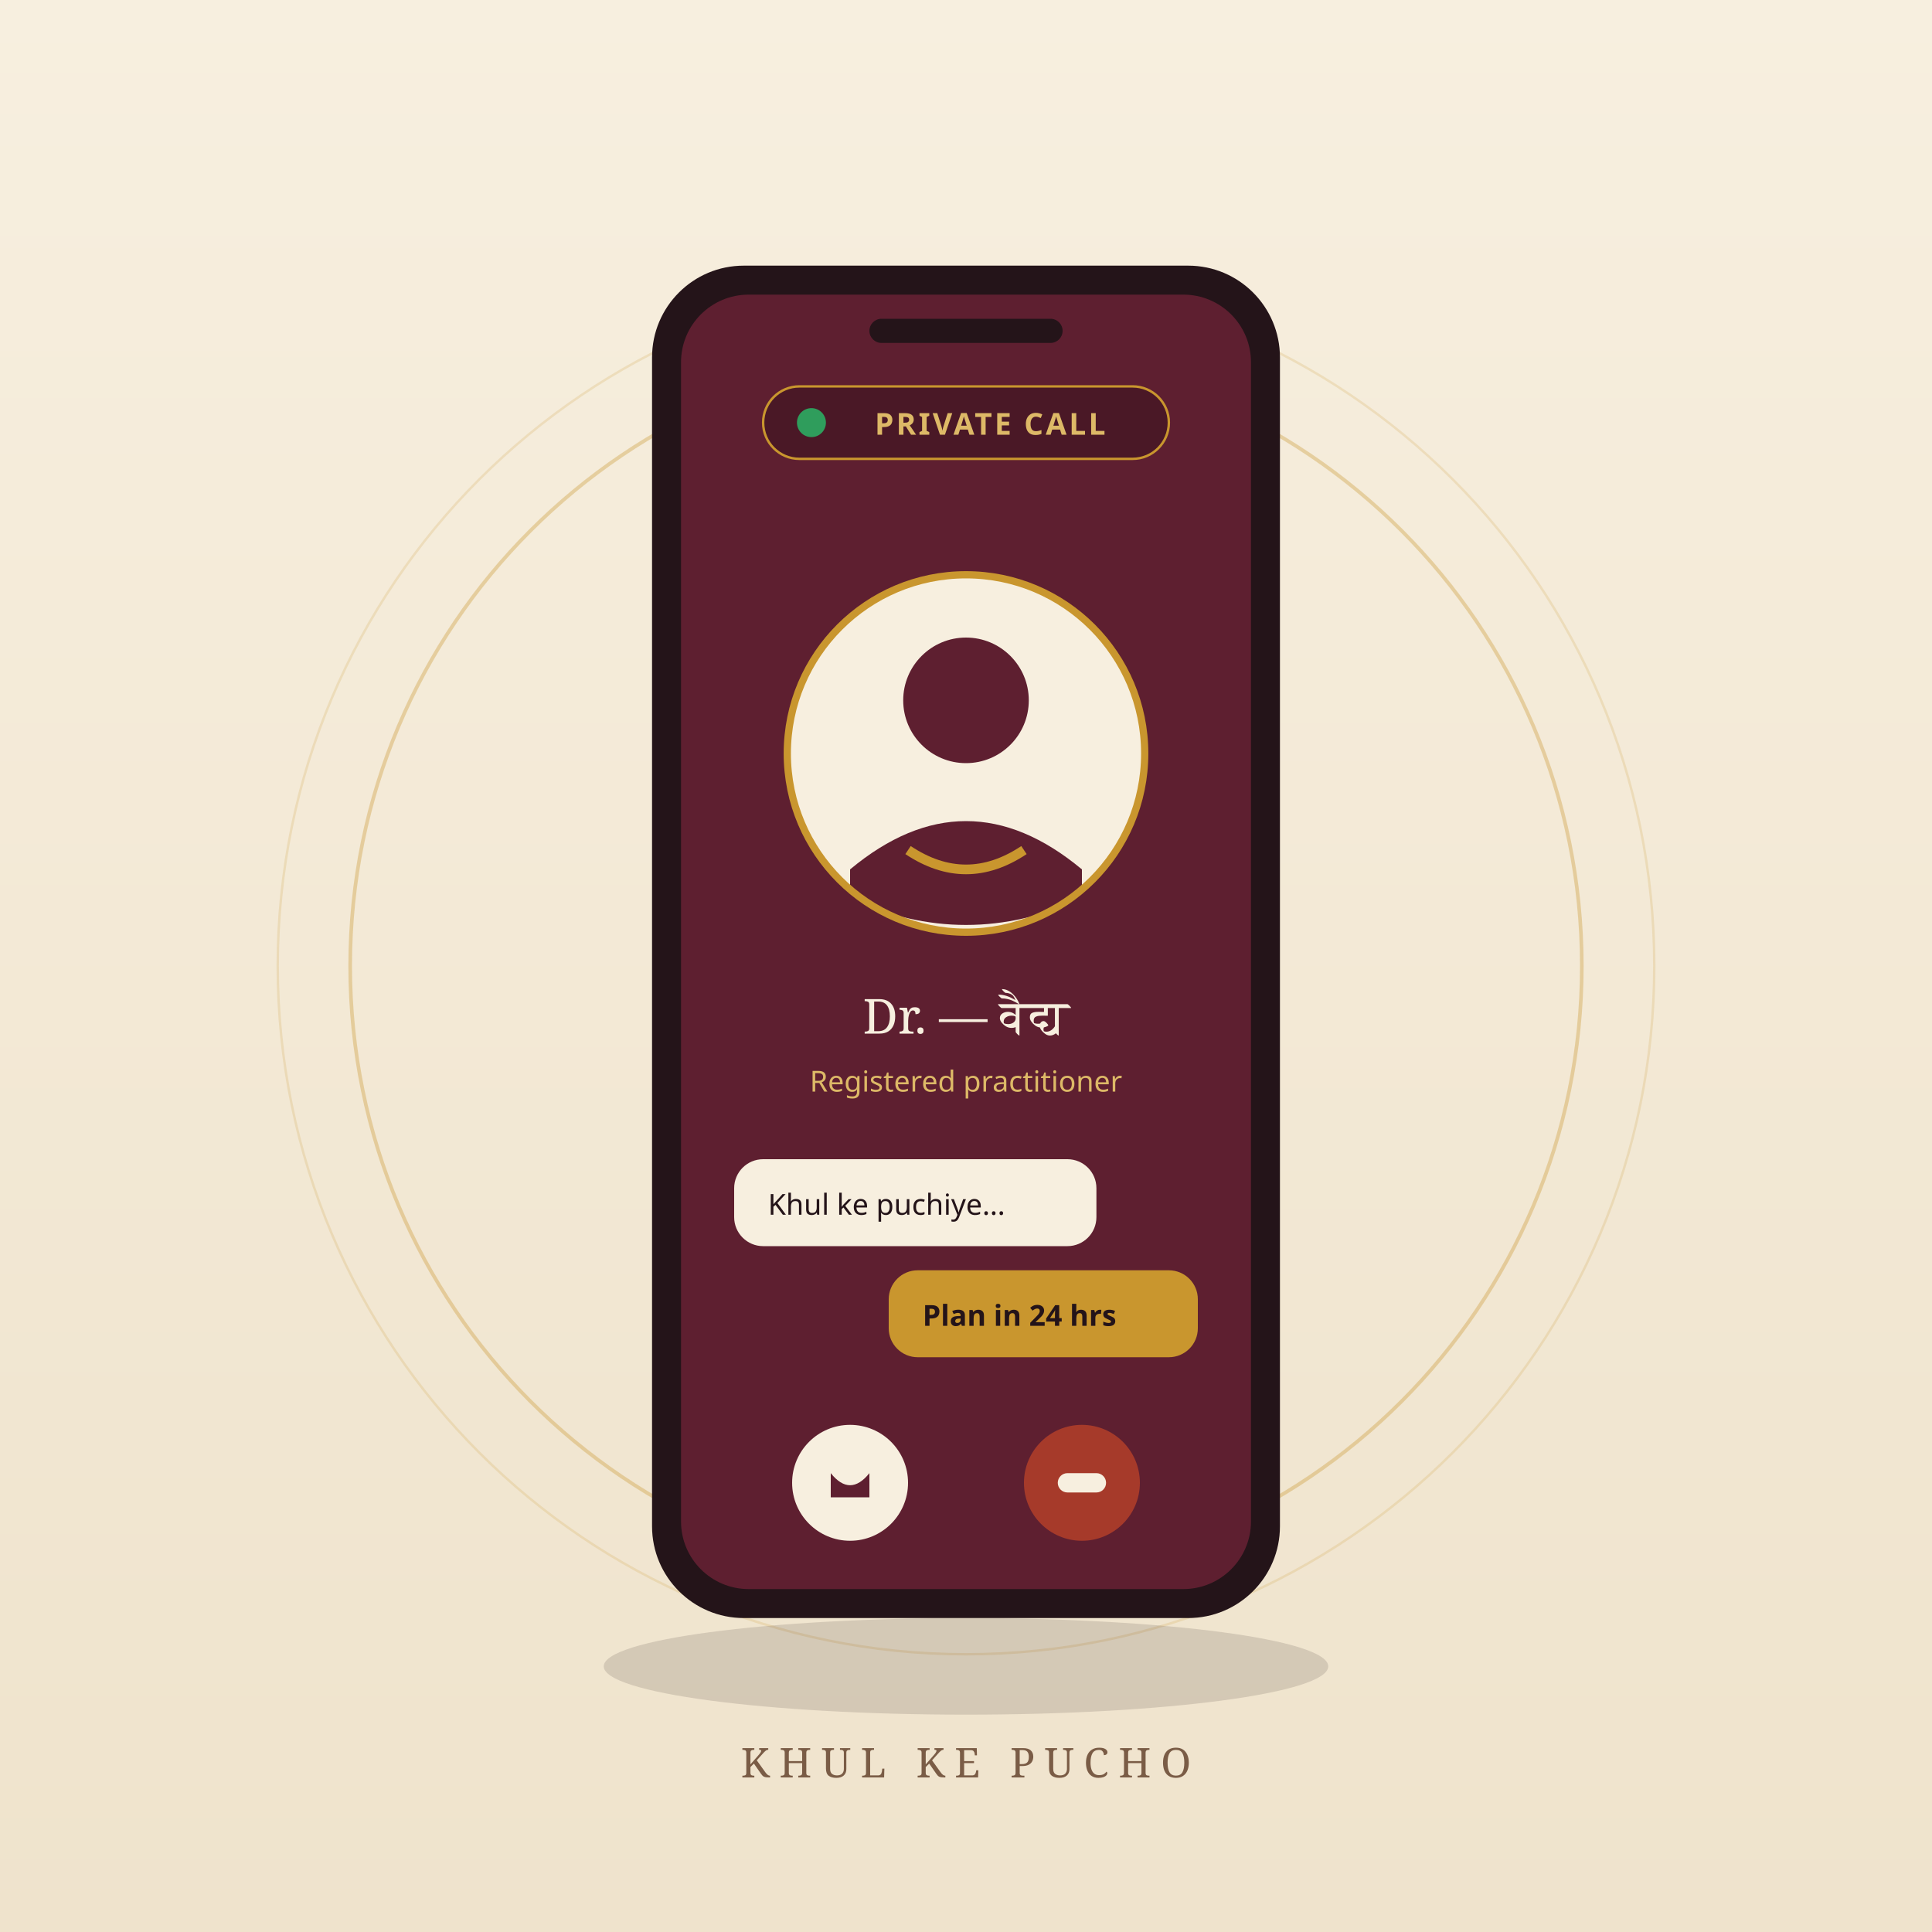
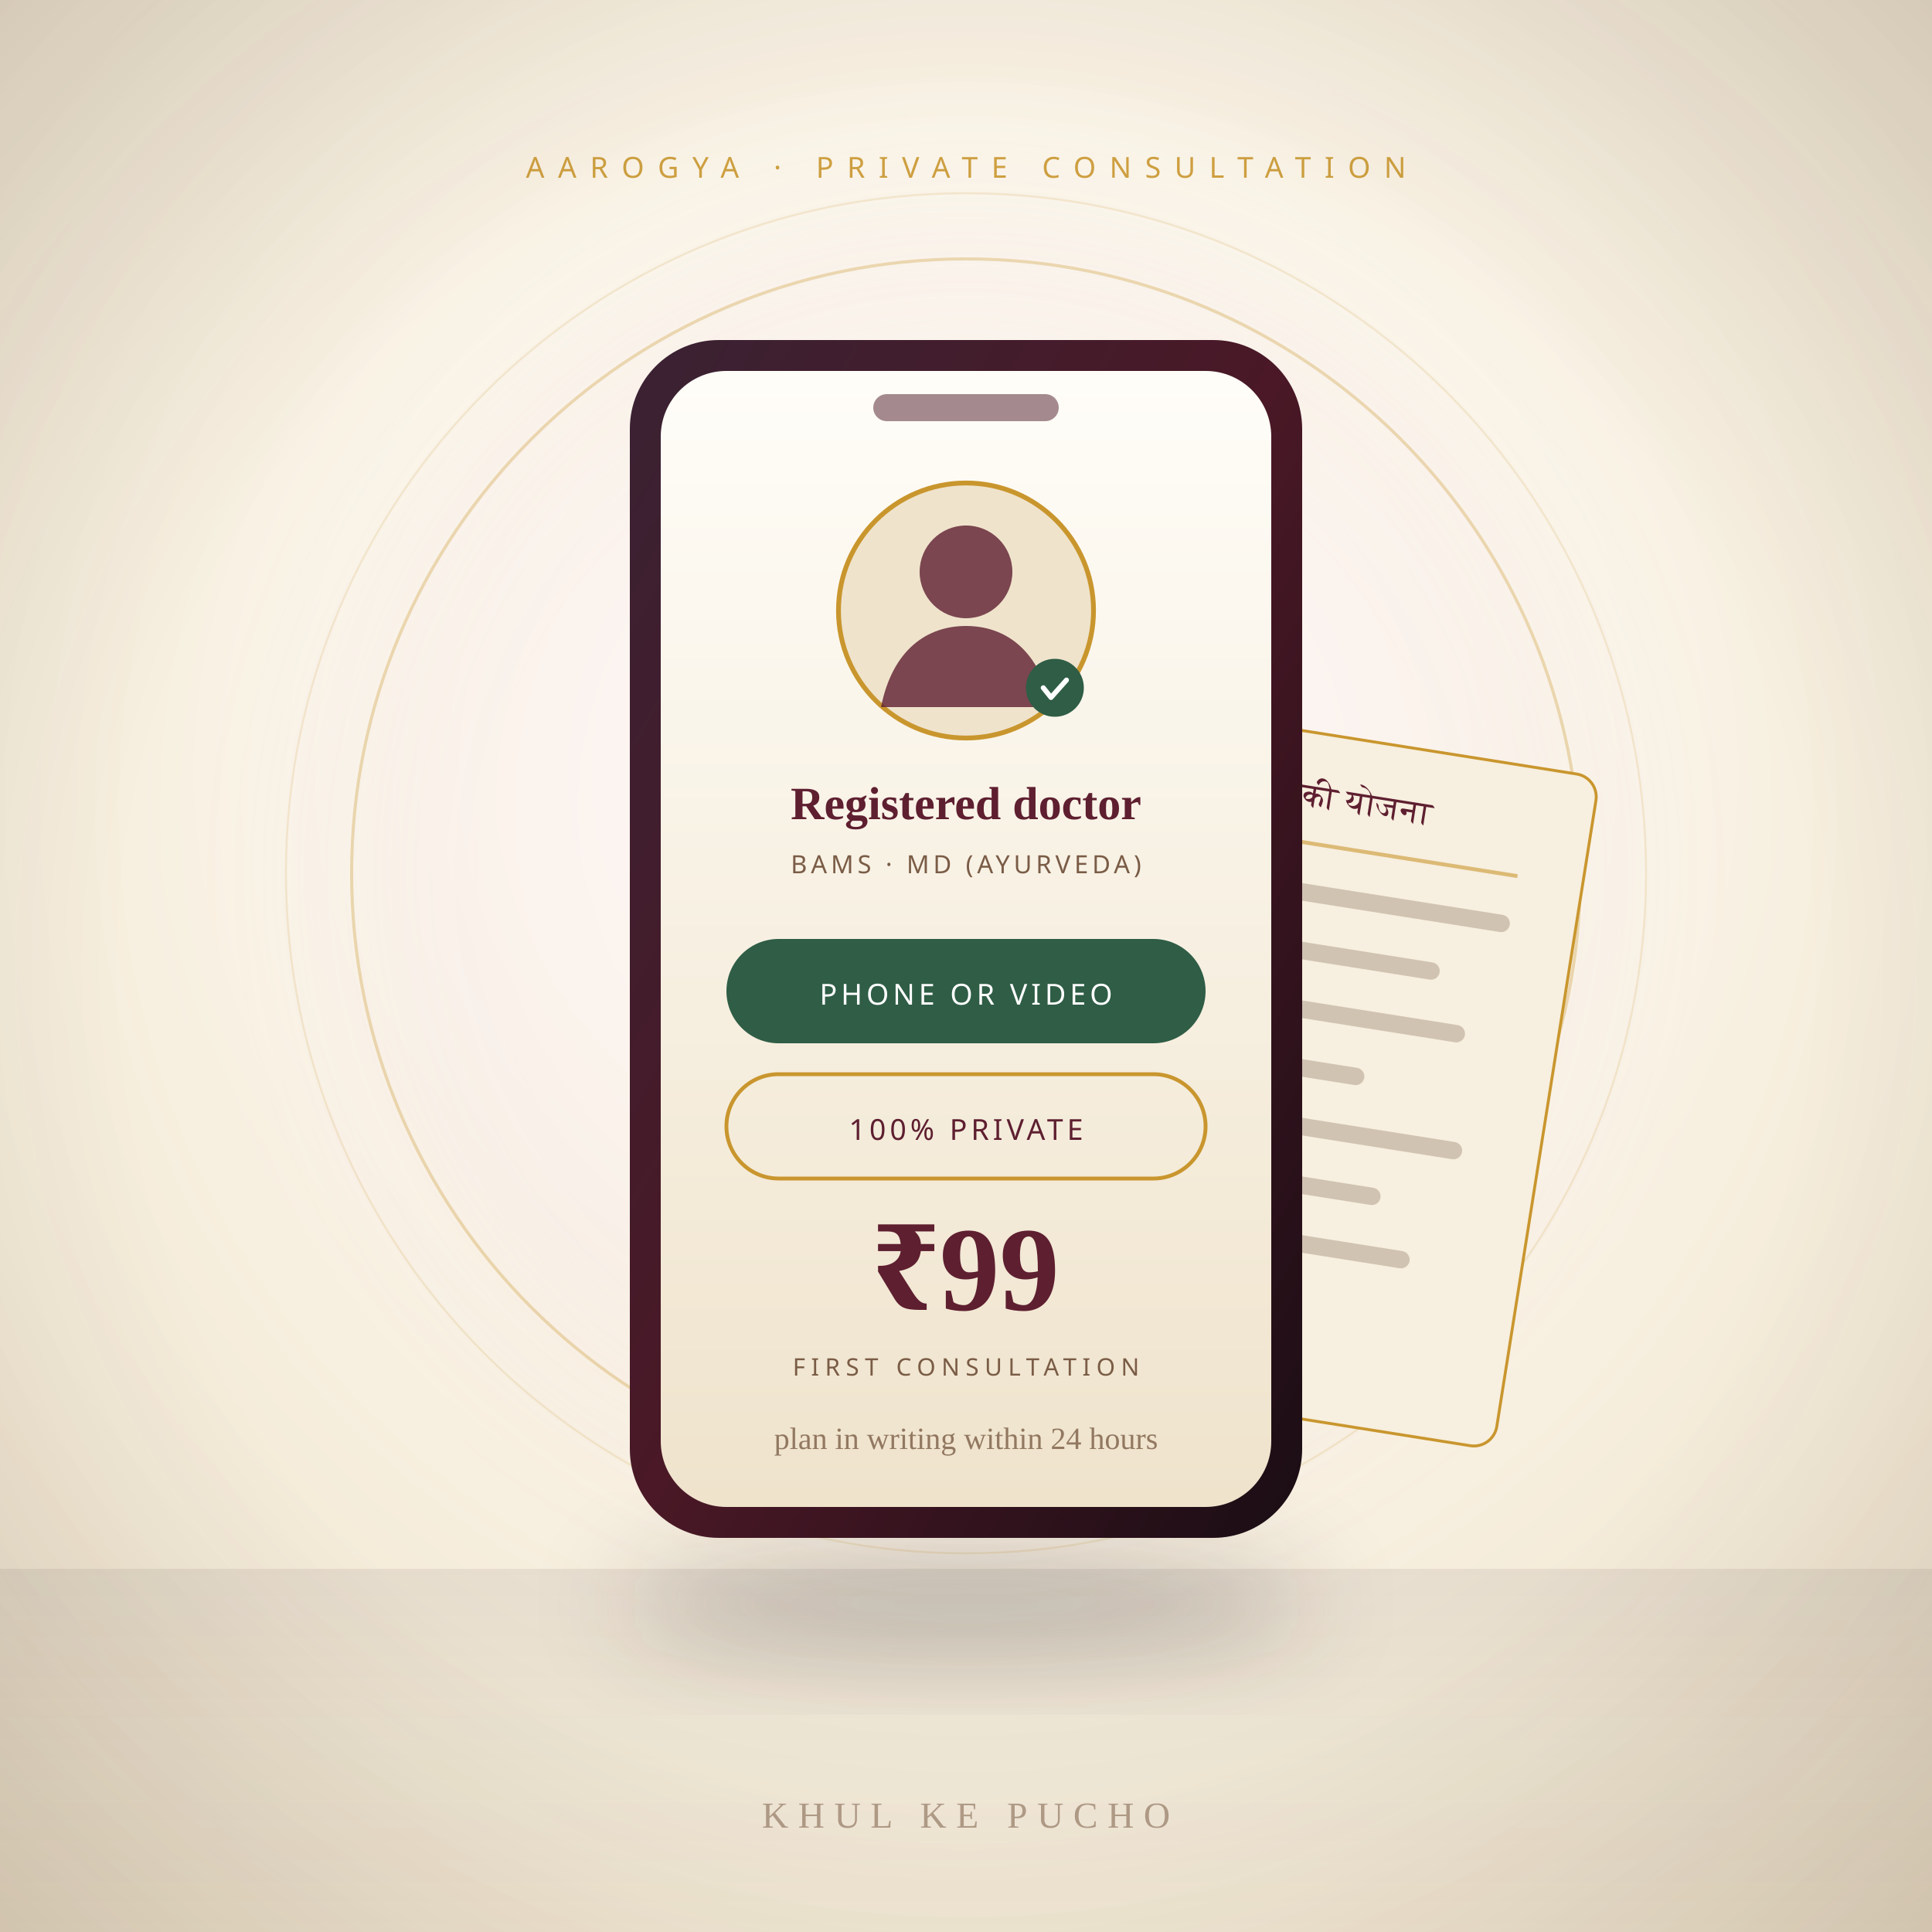
- <svg xmlns="http://www.w3.org/2000/svg" viewBox="0 0 800 800">
+ <svg xmlns="http://www.w3.org/2000/svg" viewBox="0 0 1000 1000" role="img">
  <defs>
-     <linearGradient id="bg" x1="0" y1="0" x2="0" y2="1">
-       <stop offset="0" stop-color="#F7EFDF" />
+     <radialGradient id="studio" cx=".5" cy=".42" r=".78">
+       <stop offset="0" stop-color="#FFFDF8" />
+       <stop offset=".55" stop-color="#F7EFDF" />
+       <stop offset="1" stop-color="#E9DCC2" />
+     </radialGradient>
+     <radialGradient id="spot" cx=".5" cy=".45" r=".5">
+       <stop offset="0" stop-color="#FFFFFF" stop-opacity=".85" />
+       <stop offset="1" stop-color="#FFFFFF" stop-opacity="0" />
+     </radialGradient>
+     <radialGradient id="vig" cx=".5" cy=".5" r=".72">
+       <stop offset=".6" stop-color="#241419" stop-opacity="0" />
+       <stop offset="1" stop-color="#241419" stop-opacity=".13" />
+     </radialGradient>
+     <linearGradient id="floor" x1="0" y1="0" x2="0" y2="1">
+       <stop offset="0" stop-color="#241419" stop-opacity=".07" />
+       <stop offset="1" stop-color="#241419" stop-opacity="0" />
+     </linearGradient>
+     <filter id="soft" x="-60%" y="-60%" width="220%" height="220%">
+       <feGaussianBlur stdDeviation="26" />
+     </filter>
+     <filter id="soft2" x="-60%" y="-60%" width="220%" height="220%">
+       <feGaussianBlur stdDeviation="11" />
+     </filter>
+     <filter id="soft3" x="-60%" y="-60%" width="220%" height="220%">
+       <feGaussianBlur stdDeviation="4" />
+     </filter>
+     <filter id="glowf" x="-90%" y="-90%" width="280%" height="280%">
+       <feGaussianBlur stdDeviation="34" />
+     </filter>
+     <linearGradient id="specV" x1="0" y1="0" x2="1" y2="0">
+       <stop offset="0" stop-color="#FFFFFF" stop-opacity="0" />
+       <stop offset=".5" stop-color="#FFFFFF" stop-opacity=".55" />
+       <stop offset="1" stop-color="#FFFFFF" stop-opacity="0" />
+     </linearGradient>
+     <linearGradient id="phone" x1="0" y1="0" x2="1" y2="1">
+       <stop offset="0" stop-color="#3A2233" />
+       <stop offset=".5" stop-color="#4A1826" />
+       <stop offset="1" stop-color="#1A0D14" />
+     </linearGradient>
+     <linearGradient id="screen" x1="0" y1="0" x2="0" y2="1">
+       <stop offset="0" stop-color="#FFFDF8" />
      <stop offset="1" stop-color="#EFE3CC" />
    </linearGradient>
  </defs>
-   <rect width="800" height="800" fill="url(#bg)" />
-   <circle cx="400" cy="400" r="255" fill="none" stroke="#C9962E" stroke-width="1.5" opacity=".35" />
-   <circle cx="400" cy="400" r="285" fill="none" stroke="#C9962E" stroke-width="1" opacity=".18" />
-   <ellipse cx="400" cy="690" rx="150" ry="20" fill="#241419" opacity=".14" />
-   <rect x="270" y="110" width="260" height="560" rx="38" fill="#241419" />
-   <rect x="282" y="122" width="236" height="536" rx="28" fill="#5E1F30" />
-   <rect x="360" y="132" width="80" height="10" rx="5" fill="#241419" />
-   <rect x="316" y="160" width="168" height="30" rx="15" fill="#4A1826" stroke="#C9962E" />
-   <circle cx="336" cy="175" r="6" fill="#2F9D5C" />
-   <text x="410" y="180" text-anchor="middle" font-family="Verdana,sans-serif" font-size="12.5" font-weight="bold" letter-spacing="1" fill="#DDB967">PRIVATE CALL</text>
-   <circle cx="400" cy="312" r="74" fill="#F7EFDF" />
-   <circle cx="400" cy="290" r="26" fill="#5E1F30" />
-   <path d="M352 360 q48 -40 96 0 l0 12 q-48 22 -96 0 Z" fill="#5E1F30" />
-   <path d="M376 352 q24 16 48 0" stroke="#C9962E" stroke-width="4" fill="none" />
-   <circle cx="400" cy="312" r="74" fill="none" stroke="#C9962E" stroke-width="3" />
-   <text x="400" y="428" text-anchor="middle" font-family="Georgia,serif" font-size="20" fill="#F7EFDF">Dr. — वैद्य</text>
-   <text x="400" y="452" text-anchor="middle" font-family="Verdana,sans-serif" font-size="12" fill="#DDB967">Registered practitioner</text>
-   <rect x="304" y="480" width="150" height="36" rx="12" fill="#F7EFDF" />
-   <text x="318" y="503" font-family="Verdana,sans-serif" font-size="12" fill="#241419">Khul ke puchiye…</text>
-   <rect x="368" y="526" width="128" height="36" rx="12" fill="#C9962E" />
-   <text x="382" y="549" font-family="Verdana,sans-serif" font-size="12" font-weight="bold" fill="#241419">Plan in 24 hrs</text>
-   <circle cx="352" cy="614" r="24" fill="#F7EFDF" />
-   <path d="M344 610 q8 10 16 0 l0 10 -16 0 Z" fill="#5E1F30" />
-   <circle cx="448" cy="614" r="24" fill="#A63A2A" />
-   <rect x="438" y="610" width="20" height="8" rx="4" fill="#F7EFDF" />
-   <text x="400" y="736" text-anchor="middle" font-family="Georgia,serif" font-size="17" letter-spacing="4" fill="#7A5C46">KHUL KE PUCHO</text>
+   <rect width="1000" height="1000" fill="url(#studio)" />
+   <ellipse cx="500" cy="440" rx="430" ry="400" fill="url(#spot)" />
+   <circle cx="500" cy="452" r="330" fill="#E8B4B8" opacity=".10" filter="url(#glowf)" />
+   <circle cx="500" cy="452" r="318" fill="none" stroke="#C9962E" stroke-width="1.6" opacity=".32" />
+   <circle cx="500" cy="452" r="352" fill="none" stroke="#C9962E" stroke-width="1" opacity=".16" />
+   <rect x="0" y="812" width="1000" height="188" fill="url(#floor)" />
+   <text x="500" y="92" text-anchor="middle" font-family="Verdana,Geneva,sans-serif" font-size="15" letter-spacing="7" fill="#C9962E" opacity=".9">AAROGYA · PRIVATE CONSULTATION</text>
+   <ellipse cx="500" cy="830" rx="180" ry="26" fill="#241419" opacity="0.24" filter="url(#soft)" />
+   <g transform="translate(672,556) rotate(9)">
+     <rect x="-130" y="-176" width="260" height="352" rx="12" fill="#F7EFDF" stroke="#C9962E" stroke-width="1.5" />
+     <text x="0" y="-138" text-anchor="middle" font-family="Georgia,'Times New Roman',serif" font-size="17" fill="#5E1F30">आपकी योजना</text>
+     <rect x="-96" y="-120" width="192" height="2" fill="#C9962E" opacity=".6" />
+     <rect x="-96" y="-98" width="192" height="9" rx="4.5" fill="#7A5C46" opacity=".3" />
+     <rect x="-96" y="-68" width="160" height="9" rx="4.5" fill="#7A5C46" opacity=".3" />
+     <rect x="-96" y="-38" width="178" height="9" rx="4.5" fill="#7A5C46" opacity=".3" />
+     <rect x="-96" y="-8" width="130" height="9" rx="4.5" fill="#7A5C46" opacity=".3" />
+     <rect x="-96" y="22" width="186" height="9" rx="4.5" fill="#7A5C46" opacity=".3" />
+     <rect x="-96" y="52" width="148" height="9" rx="4.5" fill="#7A5C46" opacity=".3" />
+     <rect x="-96" y="82" width="168" height="9" rx="4.5" fill="#7A5C46" opacity=".3" />
+   </g>
+   <rect x="326" y="176" width="348" height="620" rx="46" fill="url(#phone)" />
+   <rect x="342" y="192" width="316" height="588" rx="34" fill="url(#screen)" />
+   <rect x="452" y="204" width="96" height="14" rx="7" fill="#4A1826" opacity=".5" />
+   <circle cx="500" cy="316" r="66" fill="#EFE3CC" />
+   <circle cx="500" cy="316" r="66" fill="none" stroke="#C9962E" stroke-width="2.5" />
+   <circle cx="500" cy="296" r="24" fill="#5E1F30" opacity=".8" />
+   <path d="M456 366 C462 336 480 324 500 324 C520 324 538 336 544 366 Z" fill="#5E1F30" opacity=".8" />
+   <circle cx="546" cy="356" r="15" fill="#2F5D46" />
+   <path d="M540 356 l4 5 8 -9" fill="none" stroke="#FFFFFF" stroke-width="2.6" stroke-linecap="round" stroke-linejoin="round" />
+   <text x="500" y="424" text-anchor="middle" font-family="Georgia,'Times New Roman',serif" font-size="24" font-weight="bold" fill="#5E1F30">Registered doctor</text>
+   <text x="500" y="452" text-anchor="middle" font-family="Verdana,Geneva,sans-serif" font-size="13" letter-spacing="2" fill="#7A5C46">BAMS · MD (AYURVEDA)</text>
+   <rect x="376" y="486" width="248" height="54" rx="27" fill="#2F5D46" />
+   <text x="500" y="520" text-anchor="middle" font-family="Verdana,Geneva,sans-serif" font-size="15" letter-spacing="2" fill="#FFFFFF">PHONE OR VIDEO</text>
+   <rect x="376" y="556" width="248" height="54" rx="27" fill="none" stroke="#C9962E" stroke-width="2" />
+   <text x="500" y="590" text-anchor="middle" font-family="Verdana,Geneva,sans-serif" font-size="15" letter-spacing="2" fill="#5E1F30">100% PRIVATE</text>
+   <text x="500" y="678" text-anchor="middle" font-family="Georgia,'Times New Roman',serif" font-size="62" font-weight="bold" fill="#5E1F30">₹99</text>
+   <text x="500" y="712" text-anchor="middle" font-family="Verdana,Geneva,sans-serif" font-size="12.5" letter-spacing="3" fill="#7A5C46">FIRST CONSULTATION</text>
+   <text x="500" y="750" text-anchor="middle" font-family="Georgia,'Times New Roman',serif" font-size="16" fill="#7A5C46" opacity=".8">plan in writing within 24 hours</text>
+   <text x="500" y="946" text-anchor="middle" font-family="Georgia,'Times New Roman',serif" font-size="19" letter-spacing="5" fill="#7A5C46" opacity="0.55">KHUL KE PUCHO</text>
+   <rect width="1000" height="1000" fill="url(#vig)" />
</svg>
